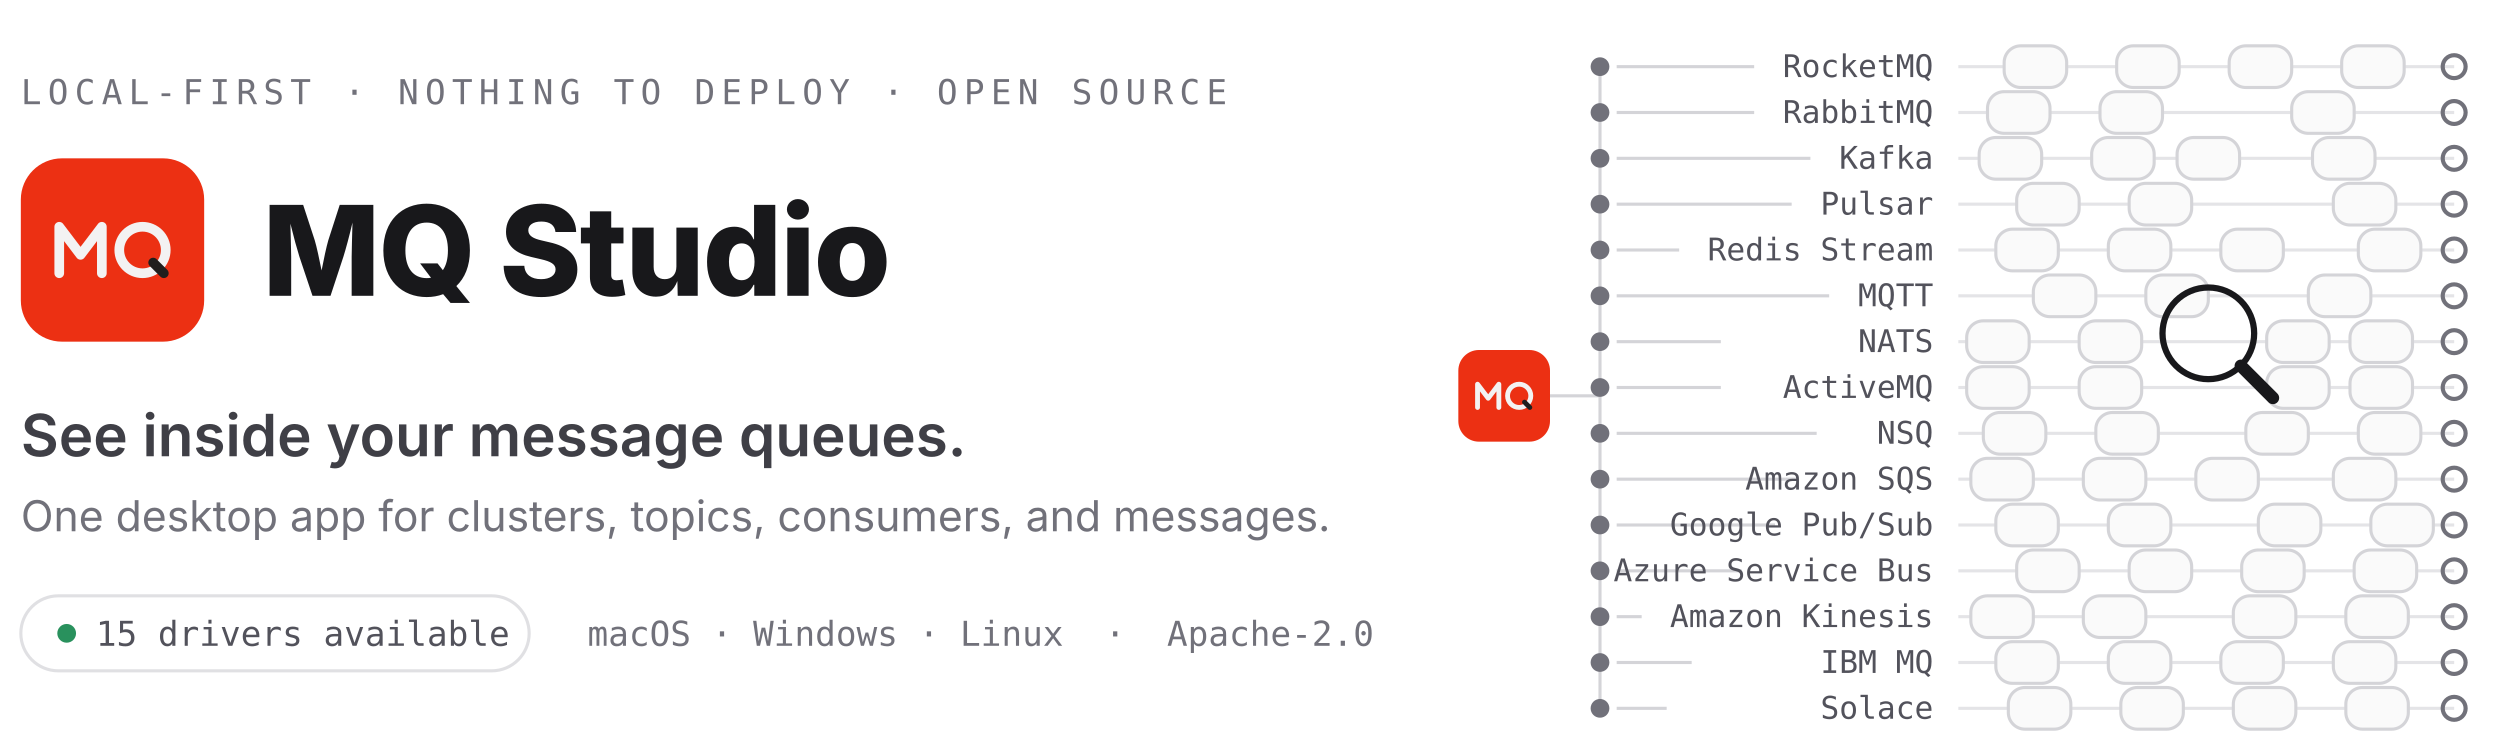
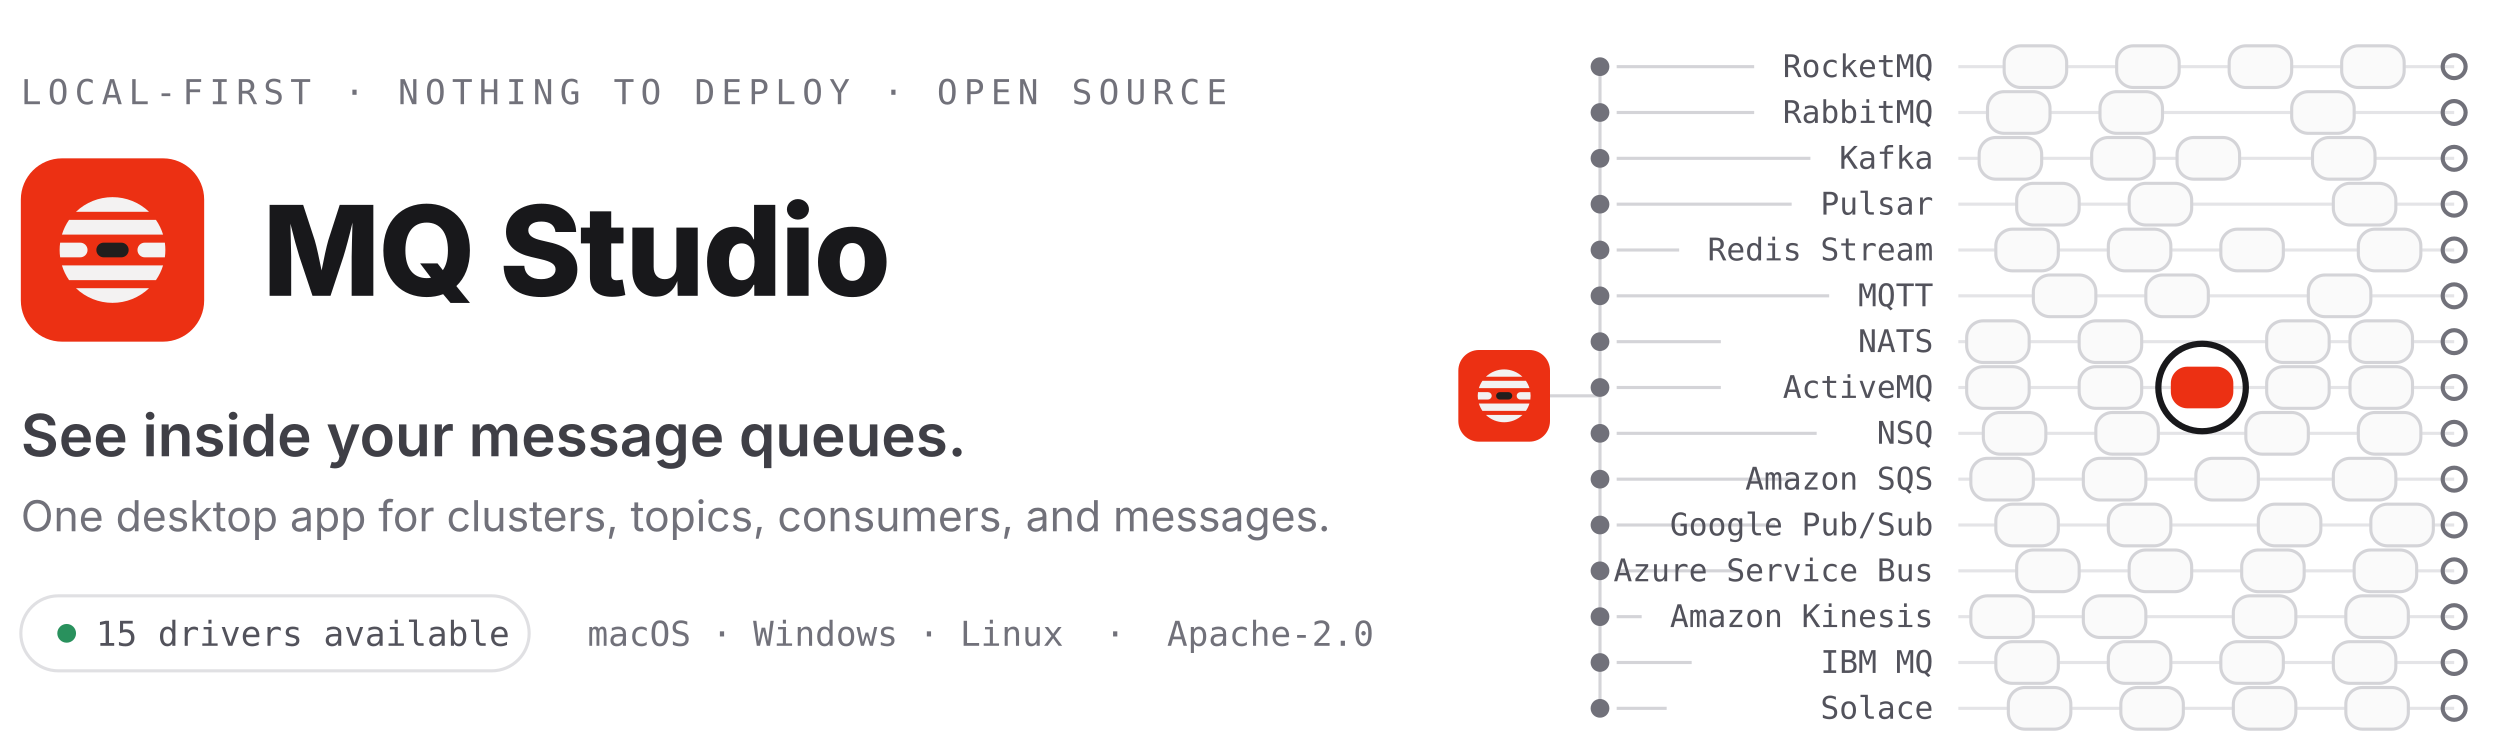
<svg xmlns="http://www.w3.org/2000/svg" width="1200" height="360" viewBox="0 0 1200 360" role="img" aria-labelledby="t d">
  <text x="10" y="50" font-family="ui-monospace,'SF Mono',Menlo,Consolas,monospace" font-size="16.5" letter-spacing="3" fill="#71717A">LOCAL-FIRST · NOTHING TO DEPLOY · OPEN SOURCE</text>
  <g id="lockup">
    <rect x="10" y="76" width="88" height="88" rx="19.8" fill="#EC3013" />
-     <g transform="translate(22.86 96.761) scale(0.46478)" fill="none" stroke-width="10">
-       <path d="M12 74 L12 26 L34 55 L56 26 L56 74" stroke="#F3F2F2" stroke-linejoin="round" stroke-linecap="round" />
-       <circle cx="98" cy="50" r="24" stroke="#F3F2F2" />
-       <line x1="109" y1="63" x2="120" y2="74" stroke="#201E1D" stroke-linecap="round" />
+     <g transform="translate(18.757 84.757) scale(0.70485)">
+       <path d="M50 14A36 36 0 0 1 74.9 24H25.1A36 36 0 0 1 50 14ZM20.407 29.5H79.593A36 36 0 0 1 84.435 39.5H15.565A36 36 0 0 1 20.407 29.5ZM15.565 60.5H84.435A36 36 0 0 1 79.593 70.5H20.407A36 36 0 0 1 15.565 60.5ZM25.1 76H74.9A36 36 0 0 1 50 86A36 36 0 0 1 25.1 76ZM14.349 45H28A5 5 0 0 1 28 55H14.349A36 36 0 0 1 14.349 45ZM72 45H85.651A36 36 0 0 1 85.651 55H72A5 5 0 0 1 72 45Z" fill="#F3F2F2" />
+       <rect x="39" y="45" width="22" height="10" rx="5" fill="#201E1D" />
    </g>
    <text x="126" y="142" font-family="-apple-system,'PingFang SC','Segoe UI','Microsoft YaHei',system-ui,sans-serif" font-size="60" font-weight="800" letter-spacing="-1" fill="#18181B">MQ Studio</text>
  </g>
  <text x="10" y="219" font-family="-apple-system,'PingFang SC','Segoe UI','Microsoft YaHei',system-ui,sans-serif" font-size="28" font-weight="600" fill="#3F3F46">See inside your message queues.</text>
  <text x="10" y="255" font-family="-apple-system,'PingFang SC','Segoe UI','Microsoft YaHei',system-ui,sans-serif" font-size="20.5" fill="#71717A">One desktop app for clusters, topics, consumers, and messages.</text>
  <g id="meta">
    <rect x="10" y="286" width="244" height="36" rx="18" fill="none" stroke="#E0E0E3" stroke-width="1.5" />
    <circle cx="32" cy="304" r="4.5" fill="#29915D" />
    <text x="46" y="310" font-family="ui-monospace,'SF Mono',Menlo,Consolas,monospace" font-size="16.5" fill="#52525B">15 drivers available</text>
    <text x="282" y="310" font-family="ui-monospace,'SF Mono',Menlo,Consolas,monospace" font-size="16.5" fill="#71717A">macOS · Windows · Linux  ·  Apache-2.0</text>
  </g>
  <g id="drivers">
    <rect x="700" y="168" width="44" height="44" rx="9.9" fill="#EC3013" />
-     <g transform="translate(706.43 178.38) scale(0.23239)" fill="none" stroke-width="10">
-       <path d="M12 74 L12 26 L34 55 L56 26 L56 74" stroke="#F3F2F2" stroke-linejoin="round" stroke-linecap="round" />
-       <circle cx="98" cy="50" r="24" stroke="#F3F2F2" />
-       <line x1="109" y1="63" x2="120" y2="74" stroke="#201E1D" stroke-linecap="round" />
+     <g transform="translate(704.379 172.379) scale(0.35243)">
+       <path d="M50 14A36 36 0 0 1 74.9 24H25.1A36 36 0 0 1 50 14ZM20.407 29.5H79.593A36 36 0 0 1 84.435 39.5H15.565A36 36 0 0 1 20.407 29.5ZM15.565 60.5H84.435A36 36 0 0 1 79.593 70.5H20.407A36 36 0 0 1 15.565 60.5ZM25.1 76H74.9A36 36 0 0 1 50 86A36 36 0 0 1 25.1 76ZM14.349 45H28A5 5 0 0 1 28 55H14.349A36 36 0 0 1 14.349 45ZM72 45H85.651A36 36 0 0 1 85.651 55H72A5 5 0 0 1 72 45Z" fill="#F3F2F2" />
+       <rect x="39" y="45" width="22" height="10" rx="5" fill="#201E1D" />
    </g>
    <line x1="744" y1="190" x2="768" y2="190" stroke="#D4D4D8" stroke-width="1.5" />
    <line x1="768" y1="32" x2="768" y2="340" stroke="#D4D4D8" stroke-width="1.5" />
    <line x1="776" y1="32" x2="842" y2="32" stroke="#D4D4D8" stroke-width="1.5" />
    <text x="928" y="37" text-anchor="end" font-family="ui-monospace,'SF Mono',Menlo,Consolas,monospace" font-size="15" fill="#52525B">RocketMQ</text>
    <line x1="940" y1="32" x2="1178" y2="32" stroke="#E4E4E7" stroke-width="1.5" />
    <circle cx="768" cy="32" r="4.5" fill="#71717A" />
    <circle cx="1178" cy="32" r="5.5" fill="none" stroke="#71717A" stroke-width="2" />
    <rect x="962" y="22" width="30" height="20" rx="8" fill="#FAFAFA" stroke="#D4D4D8" stroke-width="1.5" />
    <rect x="1016" y="22" width="30" height="20" rx="8" fill="#FAFAFA" stroke="#D4D4D8" stroke-width="1.5" />
    <rect x="1070" y="22" width="30" height="20" rx="8" fill="#FAFAFA" stroke="#D4D4D8" stroke-width="1.5" />
    <rect x="1124" y="22" width="30" height="20" rx="8" fill="#FAFAFA" stroke="#D4D4D8" stroke-width="1.5" />
    <line x1="776" y1="54" x2="842" y2="54" stroke="#D4D4D8" stroke-width="1.5" />
    <text x="928" y="59" text-anchor="end" font-family="ui-monospace,'SF Mono',Menlo,Consolas,monospace" font-size="15" fill="#52525B">RabbitMQ</text>
    <line x1="940" y1="54" x2="1178" y2="54" stroke="#E4E4E7" stroke-width="1.5" />
    <circle cx="768" cy="54" r="4.5" fill="#71717A" />
    <circle cx="1178" cy="54" r="5.5" fill="none" stroke="#71717A" stroke-width="2" />
    <rect x="954" y="44" width="30" height="20" rx="8" fill="#FAFAFA" stroke="#D4D4D8" stroke-width="1.5" />
    <rect x="1008" y="44" width="30" height="20" rx="8" fill="#FAFAFA" stroke="#D4D4D8" stroke-width="1.5" />
    <rect x="1100" y="44" width="30" height="20" rx="8" fill="#FAFAFA" stroke="#D4D4D8" stroke-width="1.5" />
    <line x1="776" y1="76" x2="869" y2="76" stroke="#D4D4D8" stroke-width="1.5" />
    <text x="928" y="81" text-anchor="end" font-family="ui-monospace,'SF Mono',Menlo,Consolas,monospace" font-size="15" fill="#52525B">Kafka</text>
    <line x1="940" y1="76" x2="1178" y2="76" stroke="#E4E4E7" stroke-width="1.5" />
    <circle cx="768" cy="76" r="4.5" fill="#71717A" />
    <circle cx="1178" cy="76" r="5.5" fill="none" stroke="#71717A" stroke-width="2" />
    <rect x="950" y="66" width="30" height="20" rx="8" fill="#FAFAFA" stroke="#D4D4D8" stroke-width="1.5" />
    <rect x="1004" y="66" width="30" height="20" rx="8" fill="#FAFAFA" stroke="#D4D4D8" stroke-width="1.5" />
    <rect x="1110" y="66" width="30" height="20" rx="8" fill="#FAFAFA" stroke="#D4D4D8" stroke-width="1.5" />
    <rect x="1045" y="66" width="30" height="20" rx="8" fill="#FAFAFA" stroke="#D4D4D8" stroke-width="1.5" />
    <line x1="776" y1="98" x2="860" y2="98" stroke="#D4D4D8" stroke-width="1.5" />
    <text x="928" y="103" text-anchor="end" font-family="ui-monospace,'SF Mono',Menlo,Consolas,monospace" font-size="15" fill="#52525B">Pulsar</text>
    <line x1="940" y1="98" x2="1178" y2="98" stroke="#E4E4E7" stroke-width="1.5" />
    <circle cx="768" cy="98" r="4.5" fill="#71717A" />
    <circle cx="1178" cy="98" r="5.5" fill="none" stroke="#71717A" stroke-width="2" />
    <rect x="968" y="88" width="30" height="20" rx="8" fill="#FAFAFA" stroke="#D4D4D8" stroke-width="1.5" />
    <rect x="1022" y="88" width="30" height="20" rx="8" fill="#FAFAFA" stroke="#D4D4D8" stroke-width="1.5" />
    <rect x="1120" y="88" width="30" height="20" rx="8" fill="#FAFAFA" stroke="#D4D4D8" stroke-width="1.5" />
    <line x1="776" y1="120" x2="806" y2="120" stroke="#D4D4D8" stroke-width="1.5" />
    <text x="928" y="125" text-anchor="end" font-family="ui-monospace,'SF Mono',Menlo,Consolas,monospace" font-size="15" fill="#52525B">Redis Stream</text>
    <line x1="940" y1="120" x2="1178" y2="120" stroke="#E4E4E7" stroke-width="1.5" />
    <circle cx="768" cy="120" r="4.5" fill="#71717A" />
    <circle cx="1178" cy="120" r="5.5" fill="none" stroke="#71717A" stroke-width="2" />
    <rect x="958" y="110" width="30" height="20" rx="8" fill="#FAFAFA" stroke="#D4D4D8" stroke-width="1.5" />
    <rect x="1012" y="110" width="30" height="20" rx="8" fill="#FAFAFA" stroke="#D4D4D8" stroke-width="1.5" />
    <rect x="1066" y="110" width="30" height="20" rx="8" fill="#FAFAFA" stroke="#D4D4D8" stroke-width="1.5" />
    <rect x="1132" y="110" width="30" height="20" rx="8" fill="#FAFAFA" stroke="#D4D4D8" stroke-width="1.5" />
    <line x1="776" y1="142" x2="878" y2="142" stroke="#D4D4D8" stroke-width="1.5" />
    <text x="928" y="147" text-anchor="end" font-family="ui-monospace,'SF Mono',Menlo,Consolas,monospace" font-size="15" fill="#52525B">MQTT</text>
    <line x1="940" y1="142" x2="1178" y2="142" stroke="#E4E4E7" stroke-width="1.5" />
    <circle cx="768" cy="142" r="4.5" fill="#71717A" />
    <circle cx="1178" cy="142" r="5.5" fill="none" stroke="#71717A" stroke-width="2" />
    <rect x="976" y="132" width="30" height="20" rx="8" fill="#FAFAFA" stroke="#D4D4D8" stroke-width="1.5" />
    <rect x="1030" y="132" width="30" height="20" rx="8" fill="#FAFAFA" stroke="#D4D4D8" stroke-width="1.5" />
    <rect x="1108" y="132" width="30" height="20" rx="8" fill="#FAFAFA" stroke="#D4D4D8" stroke-width="1.5" />
    <line x1="776" y1="164" x2="826" y2="164" stroke="#D4D4D8" stroke-width="1.5" />
    <text x="928" y="169" text-anchor="end" font-family="ui-monospace,'SF Mono',Menlo,Consolas,monospace" font-size="15" fill="#52525B">NATS</text>
    <line x1="940" y1="164" x2="1178" y2="164" stroke="#E4E4E7" stroke-width="1.5" />
    <circle cx="768" cy="164" r="4.5" fill="#71717A" />
    <circle cx="1178" cy="164" r="5.5" fill="none" stroke="#71717A" stroke-width="2" />
    <rect x="944" y="154" width="30" height="20" rx="8" fill="#FAFAFA" stroke="#D4D4D8" stroke-width="1.5" />
    <rect x="998" y="154" width="30" height="20" rx="8" fill="#FAFAFA" stroke="#D4D4D8" stroke-width="1.5" />
    <rect x="1088" y="154" width="30" height="20" rx="8" fill="#FAFAFA" stroke="#D4D4D8" stroke-width="1.5" />
    <rect x="1128" y="154" width="30" height="20" rx="8" fill="#FAFAFA" stroke="#D4D4D8" stroke-width="1.5" />
    <line x1="776" y1="186" x2="826" y2="186" stroke="#D4D4D8" stroke-width="1.5" />
    <text x="928" y="191" text-anchor="end" font-family="ui-monospace,'SF Mono',Menlo,Consolas,monospace" font-size="15" fill="#52525B">ActiveMQ</text>
    <line x1="940" y1="186" x2="1178" y2="186" stroke="#E4E4E7" stroke-width="1.5" />
    <circle cx="768" cy="186" r="4.5" fill="#71717A" />
    <circle cx="1178" cy="186" r="5.5" fill="none" stroke="#71717A" stroke-width="2" />
    <rect x="944" y="176" width="30" height="20" rx="8" fill="#FAFAFA" stroke="#D4D4D8" stroke-width="1.5" />
    <rect x="998" y="176" width="30" height="20" rx="8" fill="#FAFAFA" stroke="#D4D4D8" stroke-width="1.5" />
    <rect x="1088" y="176" width="30" height="20" rx="8" fill="#FAFAFA" stroke="#D4D4D8" stroke-width="1.5" />
    <rect x="1128" y="176" width="30" height="20" rx="8" fill="#FAFAFA" stroke="#D4D4D8" stroke-width="1.5" />
    <line x1="776" y1="208" x2="872" y2="208" stroke="#D4D4D8" stroke-width="1.5" />
    <text x="928" y="213" text-anchor="end" font-family="ui-monospace,'SF Mono',Menlo,Consolas,monospace" font-size="15" fill="#52525B">NSQ</text>
    <line x1="940" y1="208" x2="1178" y2="208" stroke="#E4E4E7" stroke-width="1.5" />
    <circle cx="768" cy="208" r="4.5" fill="#71717A" />
    <circle cx="1178" cy="208" r="5.5" fill="none" stroke="#71717A" stroke-width="2" />
    <rect x="952" y="198" width="30" height="20" rx="8" fill="#FAFAFA" stroke="#D4D4D8" stroke-width="1.5" />
    <rect x="1006" y="198" width="30" height="20" rx="8" fill="#FAFAFA" stroke="#D4D4D8" stroke-width="1.5" />
    <rect x="1078" y="198" width="30" height="20" rx="8" fill="#FAFAFA" stroke="#D4D4D8" stroke-width="1.5" />
    <rect x="1132" y="198" width="30" height="20" rx="8" fill="#FAFAFA" stroke="#D4D4D8" stroke-width="1.5" />
    <line x1="776" y1="230" x2="862" y2="230" stroke="#D4D4D8" stroke-width="1.5" />
    <text x="928" y="235" text-anchor="end" font-family="ui-monospace,'SF Mono',Menlo,Consolas,monospace" font-size="15" fill="#52525B">Amazon SQS</text>
    <line x1="940" y1="230" x2="1178" y2="230" stroke="#E4E4E7" stroke-width="1.5" />
    <circle cx="768" cy="230" r="4.5" fill="#71717A" />
    <circle cx="1178" cy="230" r="5.5" fill="none" stroke="#71717A" stroke-width="2" />
    <rect x="946" y="220" width="30" height="20" rx="8" fill="#FAFAFA" stroke="#D4D4D8" stroke-width="1.5" />
    <rect x="1000" y="220" width="30" height="20" rx="8" fill="#FAFAFA" stroke="#D4D4D8" stroke-width="1.5" />
    <rect x="1054" y="220" width="30" height="20" rx="8" fill="#FAFAFA" stroke="#D4D4D8" stroke-width="1.5" />
    <rect x="1120" y="220" width="30" height="20" rx="8" fill="#FAFAFA" stroke="#D4D4D8" stroke-width="1.5" />
    <line x1="776" y1="252" x2="852" y2="252" stroke="#D4D4D8" stroke-width="1.5" />
    <text x="928" y="257" text-anchor="end" font-family="ui-monospace,'SF Mono',Menlo,Consolas,monospace" font-size="15" fill="#52525B">Google Pub/Sub</text>
    <line x1="940" y1="252" x2="1178" y2="252" stroke="#E4E4E7" stroke-width="1.5" />
    <circle cx="768" cy="252" r="4.5" fill="#71717A" />
    <circle cx="1178" cy="252" r="5.5" fill="none" stroke="#71717A" stroke-width="2" />
    <rect x="958" y="242" width="30" height="20" rx="8" fill="#FAFAFA" stroke="#D4D4D8" stroke-width="1.5" />
    <rect x="1012" y="242" width="30" height="20" rx="8" fill="#FAFAFA" stroke="#D4D4D8" stroke-width="1.5" />
    <rect x="1084" y="242" width="30" height="20" rx="8" fill="#FAFAFA" stroke="#D4D4D8" stroke-width="1.5" />
    <rect x="1138" y="242" width="30" height="20" rx="8" fill="#FAFAFA" stroke="#D4D4D8" stroke-width="1.5" />
    <line x1="776" y1="274" x2="836" y2="274" stroke="#D4D4D8" stroke-width="1.5" />
    <text x="928" y="279" text-anchor="end" font-family="ui-monospace,'SF Mono',Menlo,Consolas,monospace" font-size="15" fill="#52525B">Azure Service Bus</text>
    <line x1="940" y1="274" x2="1178" y2="274" stroke="#E4E4E7" stroke-width="1.5" />
    <circle cx="768" cy="274" r="4.5" fill="#71717A" />
    <circle cx="1178" cy="274" r="5.5" fill="none" stroke="#71717A" stroke-width="2" />
    <rect x="968" y="264" width="30" height="20" rx="8" fill="#FAFAFA" stroke="#D4D4D8" stroke-width="1.5" />
    <rect x="1022" y="264" width="30" height="20" rx="8" fill="#FAFAFA" stroke="#D4D4D8" stroke-width="1.5" />
    <rect x="1076" y="264" width="30" height="20" rx="8" fill="#FAFAFA" stroke="#D4D4D8" stroke-width="1.5" />
    <rect x="1130" y="264" width="30" height="20" rx="8" fill="#FAFAFA" stroke="#D4D4D8" stroke-width="1.5" />
    <line x1="776" y1="296" x2="788" y2="296" stroke="#D4D4D8" stroke-width="1.5" />
    <text x="928" y="301" text-anchor="end" font-family="ui-monospace,'SF Mono',Menlo,Consolas,monospace" font-size="15" fill="#52525B">Amazon Kinesis</text>
    <line x1="940" y1="296" x2="1178" y2="296" stroke="#E4E4E7" stroke-width="1.5" />
    <circle cx="768" cy="296" r="4.5" fill="#71717A" />
    <circle cx="1178" cy="296" r="5.5" fill="none" stroke="#71717A" stroke-width="2" />
    <rect x="946" y="286" width="30" height="20" rx="8" fill="#FAFAFA" stroke="#D4D4D8" stroke-width="1.5" />
    <rect x="1000" y="286" width="30" height="20" rx="8" fill="#FAFAFA" stroke="#D4D4D8" stroke-width="1.5" />
    <rect x="1072" y="286" width="30" height="20" rx="8" fill="#FAFAFA" stroke="#D4D4D8" stroke-width="1.5" />
    <rect x="1126" y="286" width="30" height="20" rx="8" fill="#FAFAFA" stroke="#D4D4D8" stroke-width="1.5" />
    <line x1="776" y1="318" x2="812" y2="318" stroke="#D4D4D8" stroke-width="1.5" />
    <text x="928" y="323" text-anchor="end" font-family="ui-monospace,'SF Mono',Menlo,Consolas,monospace" font-size="15" fill="#52525B">IBM MQ</text>
    <line x1="940" y1="318" x2="1178" y2="318" stroke="#E4E4E7" stroke-width="1.5" />
    <circle cx="768" cy="318" r="4.5" fill="#71717A" />
    <circle cx="1178" cy="318" r="5.5" fill="none" stroke="#71717A" stroke-width="2" />
    <rect x="958" y="308" width="30" height="20" rx="8" fill="#FAFAFA" stroke="#D4D4D8" stroke-width="1.5" />
    <rect x="1012" y="308" width="30" height="20" rx="8" fill="#FAFAFA" stroke="#D4D4D8" stroke-width="1.5" />
    <rect x="1066" y="308" width="30" height="20" rx="8" fill="#FAFAFA" stroke="#D4D4D8" stroke-width="1.5" />
    <rect x="1120" y="308" width="30" height="20" rx="8" fill="#FAFAFA" stroke="#D4D4D8" stroke-width="1.5" />
    <line x1="776" y1="340" x2="800" y2="340" stroke="#D4D4D8" stroke-width="1.5" />
    <text x="928" y="345" text-anchor="end" font-family="ui-monospace,'SF Mono',Menlo,Consolas,monospace" font-size="15" fill="#52525B">Solace</text>
    <line x1="940" y1="340" x2="1178" y2="340" stroke="#E4E4E7" stroke-width="1.5" />
    <circle cx="768" cy="340" r="4.5" fill="#71717A" />
    <circle cx="1178" cy="340" r="5.5" fill="none" stroke="#71717A" stroke-width="2" />
    <rect x="964" y="330" width="30" height="20" rx="8" fill="#FAFAFA" stroke="#D4D4D8" stroke-width="1.5" />
    <rect x="1018" y="330" width="30" height="20" rx="8" fill="#FAFAFA" stroke="#D4D4D8" stroke-width="1.5" />
    <rect x="1072" y="330" width="30" height="20" rx="8" fill="#FAFAFA" stroke="#D4D4D8" stroke-width="1.5" />
    <rect x="1126" y="330" width="30" height="20" rx="8" fill="#FAFAFA" stroke="#D4D4D8" stroke-width="1.5" />
  </g>
  <g id="inspect">
-     <circle cx="1060" cy="160" r="22" fill="none" stroke="#18181B" stroke-width="3" />
-     <line x1="1075.6" y1="175.6" x2="1091" y2="191" stroke="#18181B" stroke-width="6" stroke-linecap="round" />
+     <rect x="1042" y="176" width="30" height="20" rx="8" fill="#EC3013" />
+     <circle cx="1057" cy="186" r="21" fill="none" stroke="#18181B" stroke-width="3" />
  </g>
</svg>
